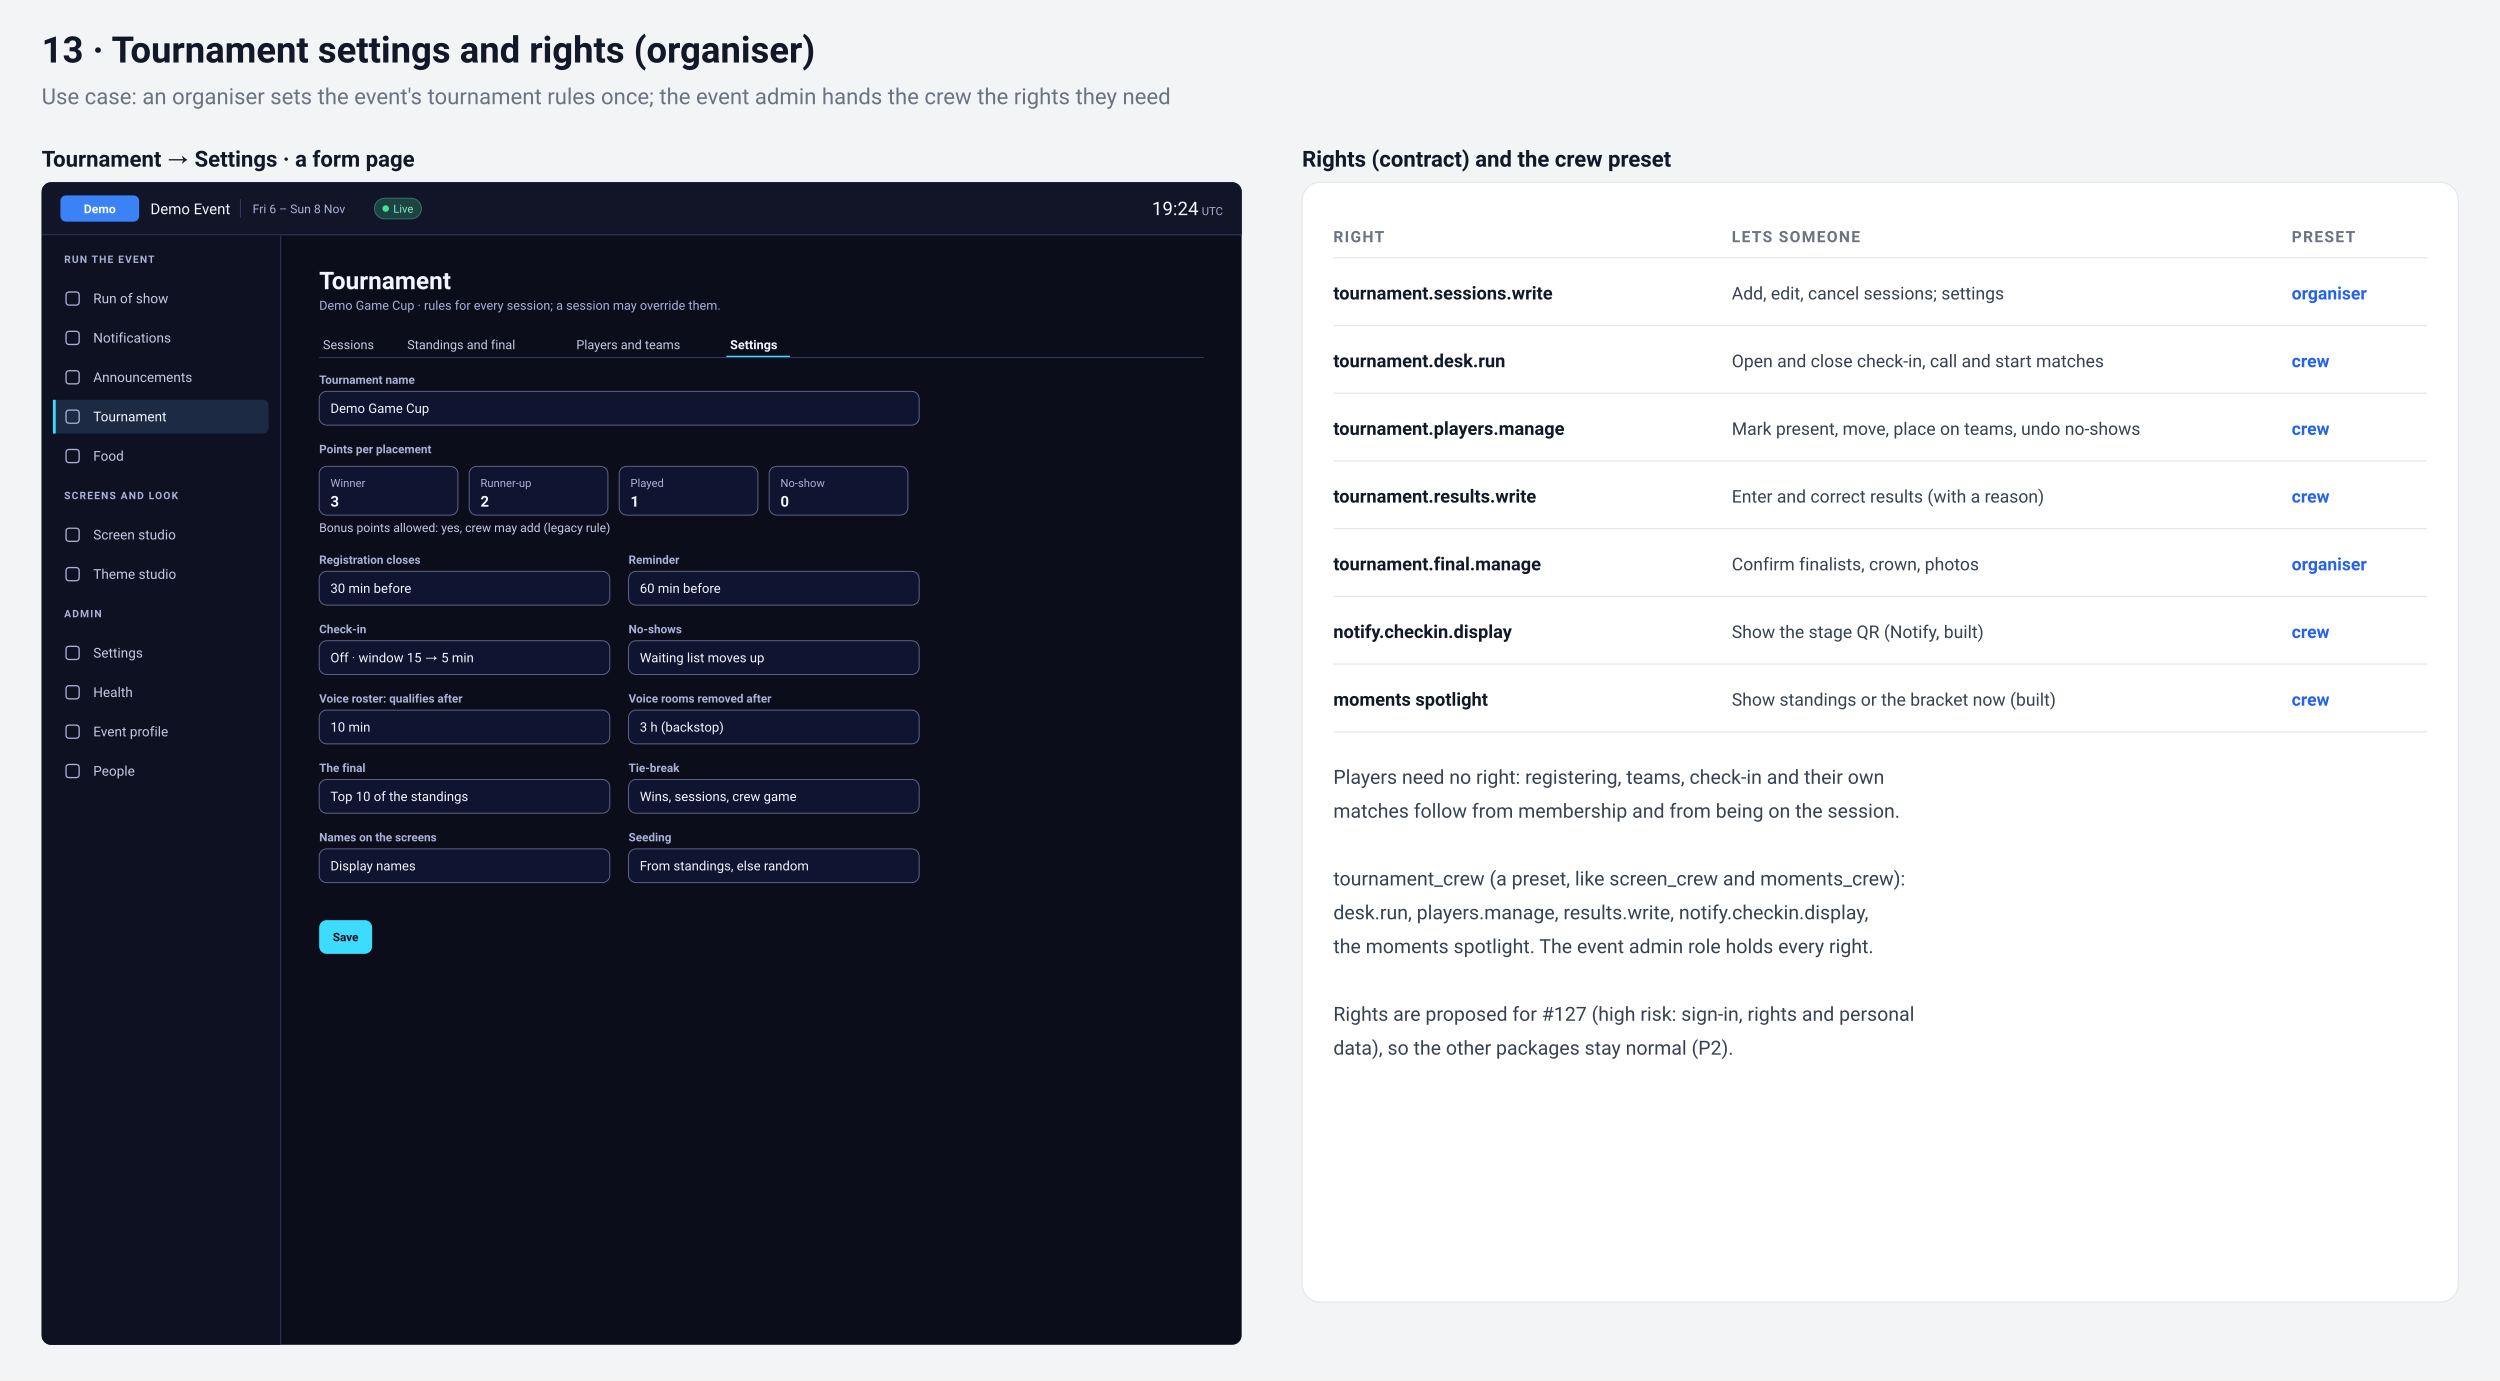
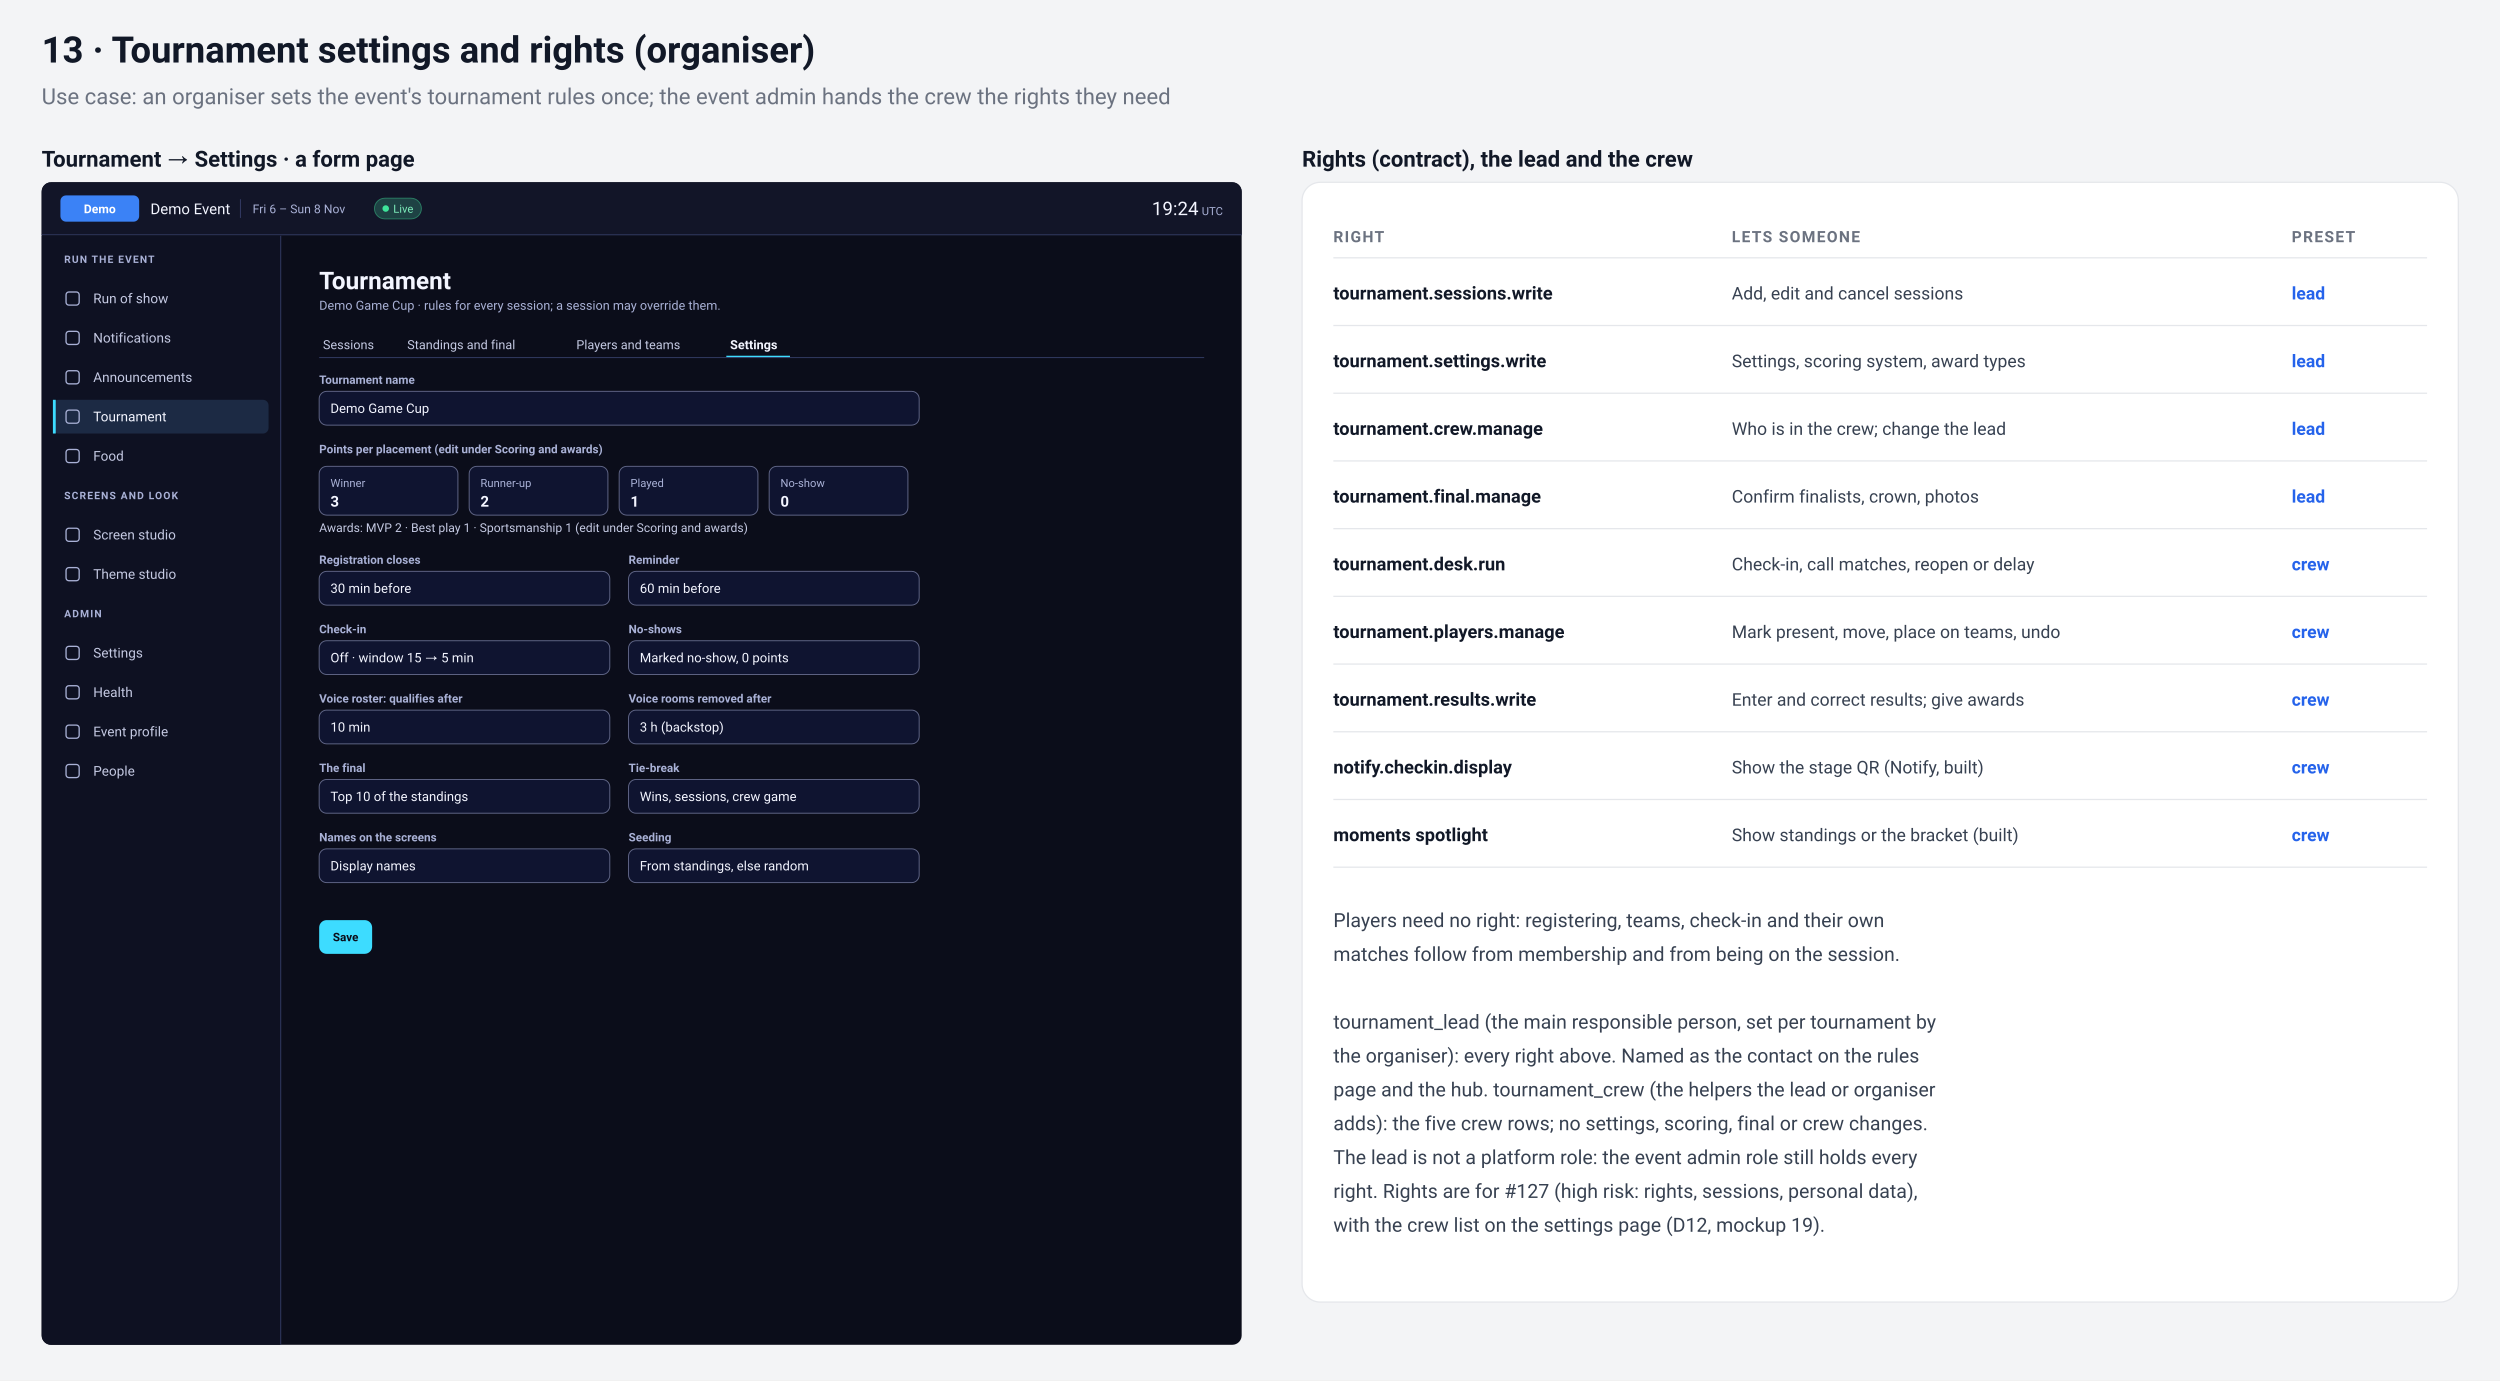
<svg xmlns="http://www.w3.org/2000/svg" viewBox="0 0 1920 1060" width="1920" height="1060" font-family="system-ui, -apple-system, 'Segoe UI', Roboto, Helvetica, Arial, sans-serif">
  <defs>
    <marker id="ah" viewBox="0 0 10 10" refX="9" refY="5" markerWidth="8" markerHeight="8" orient="auto-start-reverse">
      <path d="M0,0 L10,5 L0,10 z" fill="#6b7280" />
    </marker>
  </defs>
  <rect x="0.0" y="0.0" width="1920.0" height="1060.0" rx="0" fill="#f3f4f6" />
  <text x="32.0" y="48.0" font-size="28" fill="#111827" font-weight="700" text-anchor="start" data-box="32.0 1888.0">13 · Tournament settings and rights (organiser)</text>
  <text x="32.0" y="80.0" font-size="17" fill="#6b7280" font-weight="400" text-anchor="start" data-box="32.0 1888.0">Use case: an organiser sets the event's tournament rules once; the event admin hands the crew the rights they need</text>
  <text x="32.0" y="128.0" font-size="17" fill="#111827" font-weight="700" text-anchor="start" data-box="32.0 932.0">Tournament → Settings · a form page</text>
  <defs>
    <clipPath id="c1">
      <rect x="0" y="0" width="1280" height="1240" rx="10" />
    </clipPath>
  </defs>
  <g transform="translate(32.0,140.0) scale(0.72)">
    <g clip-path="url(#c1)">
      <rect x="0.0" y="0.0" width="1280.0" height="1240.0" rx="0" fill="#0b0d1a" />
      <rect x="0.0" y="0.0" width="1280.0" height="56.0" rx="0" fill="#121528" />
      <line x1="0.0" y1="56.0" x2="1280.0" y2="56.0" stroke="#343c66" stroke-width="1" />
      <rect x="20.0" y="14.0" width="84.0" height="28.0" rx="6" fill="#3b82f6" />
      <text x="62.0" y="33.0" font-size="13" fill="#fff" font-weight="700" text-anchor="middle">Demo</text>
      <text x="116.0" y="34.0" font-size="16" fill="#f3f5ff" font-weight="400" text-anchor="start">Demo Event</text>
      <line x1="212.0" y1="18.0" x2="212.0" y2="38.0" stroke="#343c66" stroke-width="1" />
      <text x="225.0" y="33.0" font-size="13" fill="#a9b1d6" font-weight="400" text-anchor="start">Fri 6 – Sun 8 Nov</text>
      <rect x="355.0" y="17.0" width="50.0" height="22.0" rx="11" fill="#1e4244" stroke="#2a7e64" stroke-width="1" />
      <circle cx="367.0" cy="28.0" r="3.5" fill="#3ee39a" />
      <text x="375.0" y="32.5" font-size="12" fill="#7cecba" font-weight="400" text-anchor="start">Live</text>
      <text x="1234.0" y="35.0" font-size="20" fill="#f3f5ff" font-weight="400" text-anchor="end">19:24</text>
      <text x="1260.0" y="35.0" font-size="12" fill="#a9b1d6" font-weight="400" text-anchor="end">UTC</text>
      <rect x="0.0" y="57.0" width="255.0" height="1183.0" rx="0" fill="#0e1122" />
      <line x1="255.0" y1="57.0" x2="255.0" y2="1240.0" stroke="#343c66" stroke-width="1" />
      <text x="24.0" y="86.0" font-size="11" fill="#a9b1d6" font-weight="600" text-anchor="start" letter-spacing="1.2">RUN THE EVENT</text>
      <rect x="26.0" y="117.0" width="14.0" height="14.0" rx="3" fill="none" stroke="#a9b1d6" stroke-width="1.4" />
      <text x="55.0" y="129.0" font-size="14.5" fill="#c5cae3" font-weight="400" text-anchor="start">Run of show</text>
      <rect x="26.0" y="159.0" width="14.0" height="14.0" rx="3" fill="none" stroke="#a9b1d6" stroke-width="1.4" />
      <text x="55.0" y="171.0" font-size="14.5" fill="#c5cae3" font-weight="400" text-anchor="start">Notifications</text>
      <rect x="26.0" y="201.0" width="14.0" height="14.0" rx="3" fill="none" stroke="#a9b1d6" stroke-width="1.4" />
      <text x="55.0" y="213.0" font-size="14.5" fill="#c5cae3" font-weight="400" text-anchor="start">Announcements</text>
      <rect x="12.0" y="232.0" width="230.0" height="36.0" rx="6" fill="#1c2a44" />
      <rect x="12.0" y="232.0" width="3.0" height="36.0" rx="0" fill="#3ddcff" />
      <rect x="26.0" y="243.0" width="14.0" height="14.0" rx="3" fill="none" stroke="#a9b1d6" stroke-width="1.4" />
      <text x="55.0" y="255.0" font-size="14.5" fill="#f3f5ff" font-weight="400" text-anchor="start">Tournament</text>
      <rect x="26.0" y="285.0" width="14.0" height="14.0" rx="3" fill="none" stroke="#a9b1d6" stroke-width="1.4" />
      <text x="55.0" y="297.0" font-size="14.5" fill="#c5cae3" font-weight="400" text-anchor="start">Food</text>
      <text x="24.0" y="338.0" font-size="11" fill="#a9b1d6" font-weight="600" text-anchor="start" letter-spacing="1.2">SCREENS AND LOOK</text>
      <rect x="26.0" y="369.0" width="14.0" height="14.0" rx="3" fill="none" stroke="#a9b1d6" stroke-width="1.4" />
      <text x="55.0" y="381.0" font-size="14.5" fill="#c5cae3" font-weight="400" text-anchor="start">Screen studio</text>
      <rect x="26.0" y="411.0" width="14.0" height="14.0" rx="3" fill="none" stroke="#a9b1d6" stroke-width="1.4" />
      <text x="55.0" y="423.0" font-size="14.5" fill="#c5cae3" font-weight="400" text-anchor="start">Theme studio</text>
      <text x="24.0" y="464.0" font-size="11" fill="#a9b1d6" font-weight="600" text-anchor="start" letter-spacing="1.2">ADMIN</text>
      <rect x="26.0" y="495.0" width="14.0" height="14.0" rx="3" fill="none" stroke="#a9b1d6" stroke-width="1.4" />
      <text x="55.0" y="507.0" font-size="14.5" fill="#c5cae3" font-weight="400" text-anchor="start">Settings</text>
      <rect x="26.0" y="537.0" width="14.0" height="14.0" rx="3" fill="none" stroke="#a9b1d6" stroke-width="1.4" />
      <text x="55.0" y="549.0" font-size="14.5" fill="#c5cae3" font-weight="400" text-anchor="start">Health</text>
      <rect x="26.0" y="579.0" width="14.0" height="14.0" rx="3" fill="none" stroke="#a9b1d6" stroke-width="1.4" />
      <text x="55.0" y="591.0" font-size="14.5" fill="#c5cae3" font-weight="400" text-anchor="start">Event profile</text>
      <rect x="26.0" y="621.0" width="14.0" height="14.0" rx="3" fill="none" stroke="#a9b1d6" stroke-width="1.4" />
      <text x="55.0" y="633.0" font-size="14.5" fill="#c5cae3" font-weight="400" text-anchor="start">People</text>
      <text x="296.0" y="114.0" font-size="26" fill="#f3f5ff" font-weight="600" text-anchor="start" data-box="296.0 1020.0">Tournament</text>
      <text x="296.0" y="136.0" font-size="13.5" fill="#a9b1d6" font-weight="400" text-anchor="start" data-box="296.0 1020.0">Demo Game Cup · rules for every session; a session may override them.</text>
      <text x="300.0" y="178.0" font-size="13.5" fill="#c5cae3" font-weight="400" text-anchor="start">Sessions</text>
      <text x="389.9" y="178.0" font-size="13.5" fill="#c5cae3" font-weight="400" text-anchor="start">Standings and final</text>
      <text x="570.3" y="178.0" font-size="13.5" fill="#c5cae3" font-weight="400" text-anchor="start">Players and teams</text>
      <text x="734.3" y="178.0" font-size="13.5" fill="#f3f5ff" font-weight="600" text-anchor="start">Settings</text>
      <line x1="730.3" y1="186.0" x2="798.2" y2="186.0" stroke="#3ddcff" stroke-width="2" />
      <line x1="296.0" y1="187.0" x2="1240.0" y2="187.0" stroke="#343c66" stroke-width="1" />
      <text x="296.0" y="215.0" font-size="12.5" fill="#a9b1d6" font-weight="600" text-anchor="start" data-box="296.0 936.0">Tournament name</text>
      <rect x="296.0" y="223.0" width="640.0" height="36.0" rx="8" fill="#0f1430" stroke="#616788" stroke-width="1" />
      <text x="308.0" y="246.0" font-size="14" fill="#f3f5ff" font-weight="400" text-anchor="start" data-box="304.0 928.0">Demo Game Cup</text>
-       <text x="296.0" y="289.0" font-size="12.5" fill="#a9b1d6" font-weight="600" text-anchor="start">Points per placement</text>
+       <text x="296.0" y="289.0" font-size="12.5" fill="#a9b1d6" font-weight="600" text-anchor="start">Points per placement (edit under Scoring and awards)</text>
      <rect x="296.0" y="303.0" width="148.0" height="52.0" rx="8" fill="#0f1430" stroke="#616788" stroke-width="1" />
      <text x="308.0" y="325.0" font-size="12" fill="#a9b1d6" font-weight="400" text-anchor="start">Winner</text>
      <text x="308.0" y="346.0" font-size="16" fill="#f3f5ff" font-weight="700" text-anchor="start">3</text>
      <rect x="456.0" y="303.0" width="148.0" height="52.0" rx="8" fill="#0f1430" stroke="#616788" stroke-width="1" />
      <text x="468.0" y="325.0" font-size="12" fill="#a9b1d6" font-weight="400" text-anchor="start">Runner-up</text>
      <text x="468.0" y="346.0" font-size="16" fill="#f3f5ff" font-weight="700" text-anchor="start">2</text>
      <rect x="616.0" y="303.0" width="148.0" height="52.0" rx="8" fill="#0f1430" stroke="#616788" stroke-width="1" />
      <text x="628.0" y="325.0" font-size="12" fill="#a9b1d6" font-weight="400" text-anchor="start">Played</text>
      <text x="628.0" y="346.0" font-size="16" fill="#f3f5ff" font-weight="700" text-anchor="start">1</text>
      <rect x="776.0" y="303.0" width="148.0" height="52.0" rx="8" fill="#0f1430" stroke="#616788" stroke-width="1" />
      <text x="788.0" y="325.0" font-size="12" fill="#a9b1d6" font-weight="400" text-anchor="start">No-show</text>
      <text x="788.0" y="346.0" font-size="16" fill="#f3f5ff" font-weight="700" text-anchor="start">0</text>
-       <text x="296.0" y="373.0" font-size="13" fill="#c5cae3" font-weight="400" text-anchor="start" data-box="296.0 936.0">Bonus points allowed: yes, crew may add (legacy rule)</text>
+       <text x="296.0" y="373.0" font-size="13" fill="#c5cae3" font-weight="400" text-anchor="start" data-box="296.0 936.0">Awards: MVP 2 · Best play 1 · Sportsmanship 1 (edit under Scoring and awards)</text>
      <text x="296.0" y="407.0" font-size="12.5" fill="#a9b1d6" font-weight="600" text-anchor="start" data-box="296.0 606.0">Registration closes</text>
      <rect x="296.0" y="415.0" width="310.0" height="36.0" rx="8" fill="#0f1430" stroke="#616788" stroke-width="1" />
      <text x="308.0" y="438.0" font-size="14" fill="#f3f5ff" font-weight="400" text-anchor="start" data-box="304.0 598.0">30 min before</text>
      <text x="626.0" y="407.0" font-size="12.5" fill="#a9b1d6" font-weight="600" text-anchor="start" data-box="626.0 936.0">Reminder</text>
      <rect x="626.0" y="415.0" width="310.0" height="36.0" rx="8" fill="#0f1430" stroke="#616788" stroke-width="1" />
      <text x="638.0" y="438.0" font-size="14" fill="#f3f5ff" font-weight="400" text-anchor="start" data-box="634.0 928.0">60 min before</text>
      <text x="296.0" y="481.0" font-size="12.5" fill="#a9b1d6" font-weight="600" text-anchor="start" data-box="296.0 606.0">Check-in</text>
      <rect x="296.0" y="489.0" width="310.0" height="36.0" rx="8" fill="#0f1430" stroke="#616788" stroke-width="1" />
      <text x="308.0" y="512.0" font-size="14" fill="#f3f5ff" font-weight="400" text-anchor="start" data-box="304.0 598.0">Off · window 15 → 5 min</text>
      <text x="626.0" y="481.0" font-size="12.5" fill="#a9b1d6" font-weight="600" text-anchor="start" data-box="626.0 936.0">No-shows</text>
      <rect x="626.0" y="489.0" width="310.0" height="36.0" rx="8" fill="#0f1430" stroke="#616788" stroke-width="1" />
-       <text x="638.0" y="512.0" font-size="14" fill="#f3f5ff" font-weight="400" text-anchor="start" data-box="634.0 928.0">Waiting list moves up</text>
+       <text x="638.0" y="512.0" font-size="14" fill="#f3f5ff" font-weight="400" text-anchor="start" data-box="634.0 928.0">Marked no-show, 0 points</text>
      <text x="296.0" y="555.0" font-size="12.5" fill="#a9b1d6" font-weight="600" text-anchor="start" data-box="296.0 606.0">Voice roster: qualifies after</text>
      <rect x="296.0" y="563.0" width="310.0" height="36.0" rx="8" fill="#0f1430" stroke="#616788" stroke-width="1" />
      <text x="308.0" y="586.0" font-size="14" fill="#f3f5ff" font-weight="400" text-anchor="start" data-box="304.0 598.0">10 min</text>
      <text x="626.0" y="555.0" font-size="12.5" fill="#a9b1d6" font-weight="600" text-anchor="start" data-box="626.0 936.0">Voice rooms removed after</text>
      <rect x="626.0" y="563.0" width="310.0" height="36.0" rx="8" fill="#0f1430" stroke="#616788" stroke-width="1" />
      <text x="638.0" y="586.0" font-size="14" fill="#f3f5ff" font-weight="400" text-anchor="start" data-box="634.0 928.0">3 h (backstop)</text>
      <text x="296.0" y="629.0" font-size="12.5" fill="#a9b1d6" font-weight="600" text-anchor="start" data-box="296.0 606.0">The final</text>
      <rect x="296.0" y="637.0" width="310.0" height="36.0" rx="8" fill="#0f1430" stroke="#616788" stroke-width="1" />
      <text x="308.0" y="660.0" font-size="14" fill="#f3f5ff" font-weight="400" text-anchor="start" data-box="304.0 598.0">Top 10 of the standings</text>
      <text x="626.0" y="629.0" font-size="12.5" fill="#a9b1d6" font-weight="600" text-anchor="start" data-box="626.0 936.0">Tie-break</text>
      <rect x="626.0" y="637.0" width="310.0" height="36.0" rx="8" fill="#0f1430" stroke="#616788" stroke-width="1" />
      <text x="638.0" y="660.0" font-size="14" fill="#f3f5ff" font-weight="400" text-anchor="start" data-box="634.0 928.0">Wins, sessions, crew game</text>
      <text x="296.0" y="703.0" font-size="12.5" fill="#a9b1d6" font-weight="600" text-anchor="start" data-box="296.0 606.0">Names on the screens</text>
      <rect x="296.0" y="711.0" width="310.0" height="36.0" rx="8" fill="#0f1430" stroke="#616788" stroke-width="1" />
      <text x="308.0" y="734.0" font-size="14" fill="#f3f5ff" font-weight="400" text-anchor="start" data-box="304.0 598.0">Display names</text>
      <text x="626.0" y="703.0" font-size="12.5" fill="#a9b1d6" font-weight="600" text-anchor="start" data-box="626.0 936.0">Seeding</text>
      <rect x="626.0" y="711.0" width="310.0" height="36.0" rx="8" fill="#0f1430" stroke="#616788" stroke-width="1" />
      <text x="638.0" y="734.0" font-size="14" fill="#f3f5ff" font-weight="400" text-anchor="start" data-box="634.0 928.0">From standings, else random</text>
      <rect x="296.0" y="787.0" width="56.5" height="36.0" rx="8" fill="#3ddcff" />
      <text x="324.2" y="809.5" font-size="12.5" fill="#0b0d1a" font-weight="600" text-anchor="middle" data-box="300.0 348.5">Save</text>
    </g>
  </g>
-   <text x="1000.0" y="128.0" font-size="17" fill="#111827" font-weight="700" text-anchor="start" data-box="1000.0 1880.0">Rights (contract) and the crew preset</text>
+   <text x="1000.0" y="128.0" font-size="17" fill="#111827" font-weight="700" text-anchor="start" data-box="1000.0 1880.0">Rights (contract), the lead and the crew</text>
  <rect x="1000.0" y="140.0" width="888.0" height="860.0" rx="14" fill="#ffffff" stroke="#e5e7eb" stroke-width="1" />
  <text x="1024.0" y="186.0" font-size="12" fill="#6b7280" font-weight="700" text-anchor="start" letter-spacing="1">RIGHT</text>
  <text x="1330.0" y="186.0" font-size="12" fill="#6b7280" font-weight="700" text-anchor="start" letter-spacing="1">LETS SOMEONE</text>
  <text x="1760.0" y="186.0" font-size="12" fill="#6b7280" font-weight="700" text-anchor="start" letter-spacing="1">PRESET</text>
  <line x1="1024.0" y1="198.0" x2="1864.0" y2="198.0" stroke="#e5e7eb" stroke-width="1" />
  <text x="1024.0" y="230.0" font-size="14" fill="#111827" font-weight="700" text-anchor="start" data-box="1024.0 1320.0">tournament.sessions.write</text>
-   <text x="1330.0" y="230.0" font-size="13.5" fill="#374151" font-weight="400" text-anchor="start" data-box="1330.0 1750.0">Add, edit, cancel sessions; settings</text>
-   <text x="1760.0" y="230.0" font-size="13.5" fill="#2563eb" font-weight="600" text-anchor="start" data-box="1760.0 1864.0">organiser</text>
+   <text x="1330.0" y="230.0" font-size="13.5" fill="#374151" font-weight="400" text-anchor="start" data-box="1330.0 1750.0">Add, edit and cancel sessions</text>
+   <text x="1760.0" y="230.0" font-size="13.5" fill="#2563eb" font-weight="600" text-anchor="start" data-box="1760.0 1864.0">lead</text>
  <line x1="1024.0" y1="250.0" x2="1864.0" y2="250.0" stroke="#e5e7eb" stroke-width="1" />
-   <text x="1024.0" y="282.0" font-size="14" fill="#111827" font-weight="700" text-anchor="start" data-box="1024.0 1320.0">tournament.desk.run</text>
-   <text x="1330.0" y="282.0" font-size="13.5" fill="#374151" font-weight="400" text-anchor="start" data-box="1330.0 1750.0">Open and close check-in, call and start matches</text>
-   <text x="1760.0" y="282.0" font-size="13.5" fill="#2563eb" font-weight="600" text-anchor="start" data-box="1760.0 1864.0">crew</text>
+   <text x="1024.0" y="282.0" font-size="14" fill="#111827" font-weight="700" text-anchor="start" data-box="1024.0 1320.0">tournament.settings.write</text>
+   <text x="1330.0" y="282.0" font-size="13.5" fill="#374151" font-weight="400" text-anchor="start" data-box="1330.0 1750.0">Settings, scoring system, award types</text>
+   <text x="1760.0" y="282.0" font-size="13.5" fill="#2563eb" font-weight="600" text-anchor="start" data-box="1760.0 1864.0">lead</text>
  <line x1="1024.0" y1="302.0" x2="1864.0" y2="302.0" stroke="#e5e7eb" stroke-width="1" />
-   <text x="1024.0" y="334.0" font-size="14" fill="#111827" font-weight="700" text-anchor="start" data-box="1024.0 1320.0">tournament.players.manage</text>
-   <text x="1330.0" y="334.0" font-size="13.5" fill="#374151" font-weight="400" text-anchor="start" data-box="1330.0 1750.0">Mark present, move, place on teams, undo no-shows</text>
-   <text x="1760.0" y="334.0" font-size="13.5" fill="#2563eb" font-weight="600" text-anchor="start" data-box="1760.0 1864.0">crew</text>
+   <text x="1024.0" y="334.0" font-size="14" fill="#111827" font-weight="700" text-anchor="start" data-box="1024.0 1320.0">tournament.crew.manage</text>
+   <text x="1330.0" y="334.0" font-size="13.5" fill="#374151" font-weight="400" text-anchor="start" data-box="1330.0 1750.0">Who is in the crew; change the lead</text>
+   <text x="1760.0" y="334.0" font-size="13.5" fill="#2563eb" font-weight="600" text-anchor="start" data-box="1760.0 1864.0">lead</text>
  <line x1="1024.0" y1="354.0" x2="1864.0" y2="354.0" stroke="#e5e7eb" stroke-width="1" />
-   <text x="1024.0" y="386.0" font-size="14" fill="#111827" font-weight="700" text-anchor="start" data-box="1024.0 1320.0">tournament.results.write</text>
-   <text x="1330.0" y="386.0" font-size="13.5" fill="#374151" font-weight="400" text-anchor="start" data-box="1330.0 1750.0">Enter and correct results (with a reason)</text>
-   <text x="1760.0" y="386.0" font-size="13.5" fill="#2563eb" font-weight="600" text-anchor="start" data-box="1760.0 1864.0">crew</text>
+   <text x="1024.0" y="386.0" font-size="14" fill="#111827" font-weight="700" text-anchor="start" data-box="1024.0 1320.0">tournament.final.manage</text>
+   <text x="1330.0" y="386.0" font-size="13.5" fill="#374151" font-weight="400" text-anchor="start" data-box="1330.0 1750.0">Confirm finalists, crown, photos</text>
+   <text x="1760.0" y="386.0" font-size="13.5" fill="#2563eb" font-weight="600" text-anchor="start" data-box="1760.0 1864.0">lead</text>
  <line x1="1024.0" y1="406.0" x2="1864.0" y2="406.0" stroke="#e5e7eb" stroke-width="1" />
-   <text x="1024.0" y="438.0" font-size="14" fill="#111827" font-weight="700" text-anchor="start" data-box="1024.0 1320.0">tournament.final.manage</text>
-   <text x="1330.0" y="438.0" font-size="13.5" fill="#374151" font-weight="400" text-anchor="start" data-box="1330.0 1750.0">Confirm finalists, crown, photos</text>
-   <text x="1760.0" y="438.0" font-size="13.5" fill="#2563eb" font-weight="600" text-anchor="start" data-box="1760.0 1864.0">organiser</text>
+   <text x="1024.0" y="438.0" font-size="14" fill="#111827" font-weight="700" text-anchor="start" data-box="1024.0 1320.0">tournament.desk.run</text>
+   <text x="1330.0" y="438.0" font-size="13.5" fill="#374151" font-weight="400" text-anchor="start" data-box="1330.0 1750.0">Check-in, call matches, reopen or delay</text>
+   <text x="1760.0" y="438.0" font-size="13.5" fill="#2563eb" font-weight="600" text-anchor="start" data-box="1760.0 1864.0">crew</text>
  <line x1="1024.0" y1="458.0" x2="1864.0" y2="458.0" stroke="#e5e7eb" stroke-width="1" />
-   <text x="1024.0" y="490.0" font-size="14" fill="#111827" font-weight="700" text-anchor="start" data-box="1024.0 1320.0">notify.checkin.display</text>
-   <text x="1330.0" y="490.0" font-size="13.5" fill="#374151" font-weight="400" text-anchor="start" data-box="1330.0 1750.0">Show the stage QR (Notify, built)</text>
+   <text x="1024.0" y="490.0" font-size="14" fill="#111827" font-weight="700" text-anchor="start" data-box="1024.0 1320.0">tournament.players.manage</text>
+   <text x="1330.0" y="490.0" font-size="13.5" fill="#374151" font-weight="400" text-anchor="start" data-box="1330.0 1750.0">Mark present, move, place on teams, undo</text>
  <text x="1760.0" y="490.0" font-size="13.5" fill="#2563eb" font-weight="600" text-anchor="start" data-box="1760.0 1864.0">crew</text>
  <line x1="1024.0" y1="510.0" x2="1864.0" y2="510.0" stroke="#e5e7eb" stroke-width="1" />
-   <text x="1024.0" y="542.0" font-size="14" fill="#111827" font-weight="700" text-anchor="start" data-box="1024.0 1320.0">moments spotlight</text>
-   <text x="1330.0" y="542.0" font-size="13.5" fill="#374151" font-weight="400" text-anchor="start" data-box="1330.0 1750.0">Show standings or the bracket now (built)</text>
+   <text x="1024.0" y="542.0" font-size="14" fill="#111827" font-weight="700" text-anchor="start" data-box="1024.0 1320.0">tournament.results.write</text>
+   <text x="1330.0" y="542.0" font-size="13.5" fill="#374151" font-weight="400" text-anchor="start" data-box="1330.0 1750.0">Enter and correct results; give awards</text>
  <text x="1760.0" y="542.0" font-size="13.5" fill="#2563eb" font-weight="600" text-anchor="start" data-box="1760.0 1864.0">crew</text>
  <line x1="1024.0" y1="562.0" x2="1864.0" y2="562.0" stroke="#e5e7eb" stroke-width="1" />
-   <text x="1024.0" y="602.0" font-size="15" fill="#374151" font-weight="400" text-anchor="start" data-box="1024.0 1864.0">Players need no right: registering, teams, check-in and their own</text>
-   <text x="1024.0" y="628.0" font-size="15" fill="#374151" font-weight="400" text-anchor="start" data-box="1024.0 1864.0">matches follow from membership and from being on the session.</text>
-   <text x="1024.0" y="680.0" font-size="15" fill="#374151" font-weight="400" text-anchor="start" data-box="1024.0 1864.0">tournament_crew (a preset, like screen_crew and moments_crew):</text>
-   <text x="1024.0" y="706.0" font-size="15" fill="#374151" font-weight="400" text-anchor="start" data-box="1024.0 1864.0">desk.run, players.manage, results.write, notify.checkin.display,</text>
-   <text x="1024.0" y="732.0" font-size="15" fill="#374151" font-weight="400" text-anchor="start" data-box="1024.0 1864.0">the moments spotlight. The event admin role holds every right.</text>
-   <text x="1024.0" y="784.0" font-size="15" fill="#374151" font-weight="400" text-anchor="start" data-box="1024.0 1864.0">Rights are proposed for #127 (high risk: sign-in, rights and personal</text>
-   <text x="1024.0" y="810.0" font-size="15" fill="#374151" font-weight="400" text-anchor="start" data-box="1024.0 1864.0">data), so the other packages stay normal (P2).</text>
+   <text x="1024.0" y="594.0" font-size="14" fill="#111827" font-weight="700" text-anchor="start" data-box="1024.0 1320.0">notify.checkin.display</text>
+   <text x="1330.0" y="594.0" font-size="13.5" fill="#374151" font-weight="400" text-anchor="start" data-box="1330.0 1750.0">Show the stage QR (Notify, built)</text>
+   <text x="1760.0" y="594.0" font-size="13.5" fill="#2563eb" font-weight="600" text-anchor="start" data-box="1760.0 1864.0">crew</text>
+   <line x1="1024.0" y1="614.0" x2="1864.0" y2="614.0" stroke="#e5e7eb" stroke-width="1" />
+   <text x="1024.0" y="646.0" font-size="14" fill="#111827" font-weight="700" text-anchor="start" data-box="1024.0 1320.0">moments spotlight</text>
+   <text x="1330.0" y="646.0" font-size="13.5" fill="#374151" font-weight="400" text-anchor="start" data-box="1330.0 1750.0">Show standings or the bracket (built)</text>
+   <text x="1760.0" y="646.0" font-size="13.5" fill="#2563eb" font-weight="600" text-anchor="start" data-box="1760.0 1864.0">crew</text>
+   <line x1="1024.0" y1="666.0" x2="1864.0" y2="666.0" stroke="#e5e7eb" stroke-width="1" />
+   <text x="1024.0" y="712.0" font-size="15" fill="#374151" font-weight="400" text-anchor="start" data-box="1024.0 1864.0">Players need no right: registering, teams, check-in and their own</text>
+   <text x="1024.0" y="738.0" font-size="15" fill="#374151" font-weight="400" text-anchor="start" data-box="1024.0 1864.0">matches follow from membership and from being on the session.</text>
+   <text x="1024.0" y="790.0" font-size="15" fill="#374151" font-weight="400" text-anchor="start" data-box="1024.0 1864.0">tournament_lead (the main responsible person, set per tournament by</text>
+   <text x="1024.0" y="816.0" font-size="15" fill="#374151" font-weight="400" text-anchor="start" data-box="1024.0 1864.0">the organiser): every right above. Named as the contact on the rules</text>
+   <text x="1024.0" y="842.0" font-size="15" fill="#374151" font-weight="400" text-anchor="start" data-box="1024.0 1864.0">page and the hub. tournament_crew (the helpers the lead or organiser</text>
+   <text x="1024.0" y="868.0" font-size="15" fill="#374151" font-weight="400" text-anchor="start" data-box="1024.0 1864.0">adds): the five crew rows; no settings, scoring, final or crew changes.</text>
+   <text x="1024.0" y="894.0" font-size="15" fill="#374151" font-weight="400" text-anchor="start" data-box="1024.0 1864.0">The lead is not a platform role: the event admin role still holds every</text>
+   <text x="1024.0" y="920.0" font-size="15" fill="#374151" font-weight="400" text-anchor="start" data-box="1024.0 1864.0">right. Rights are for #127 (high risk: rights, sessions, personal data),</text>
+   <text x="1024.0" y="946.0" font-size="15" fill="#374151" font-weight="400" text-anchor="start" data-box="1024.0 1864.0">with the crew list on the settings page (D12, mockup 19).</text>
</svg>
